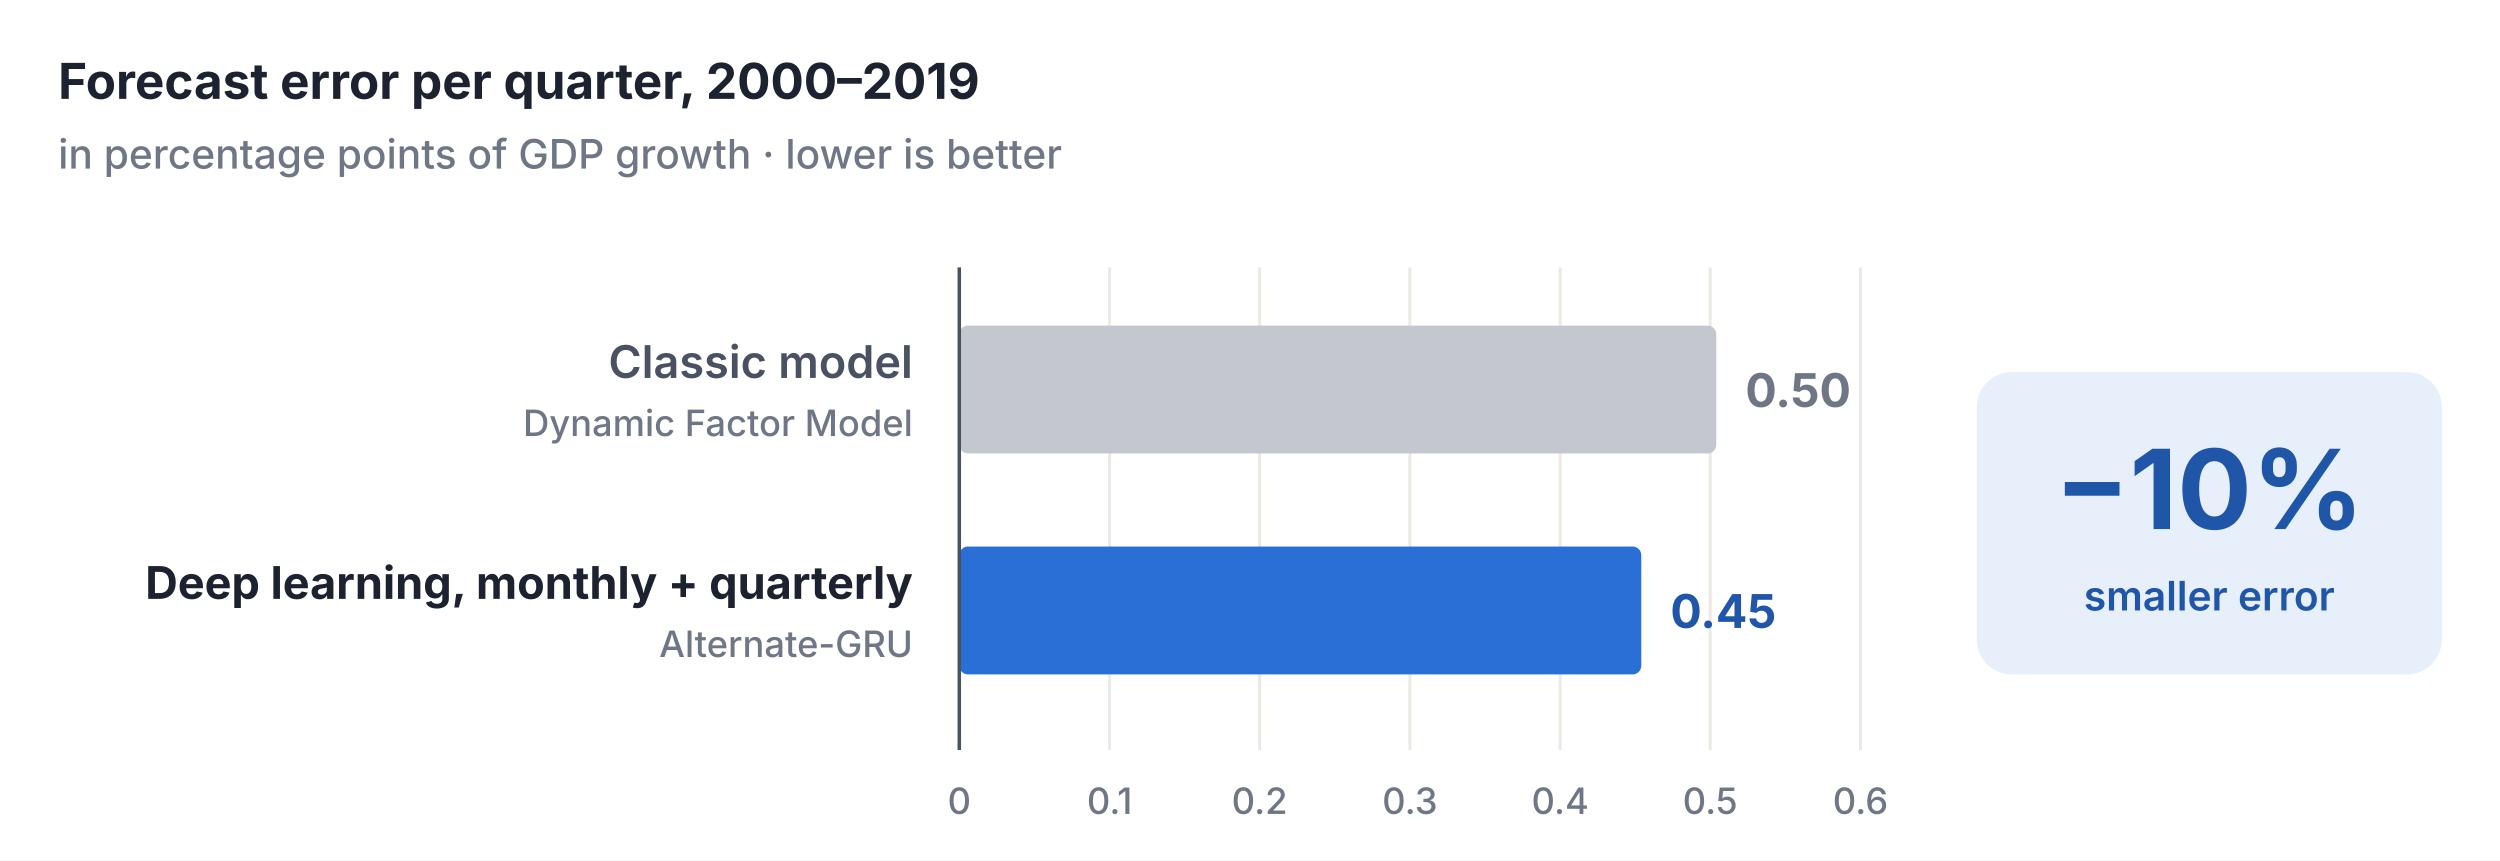
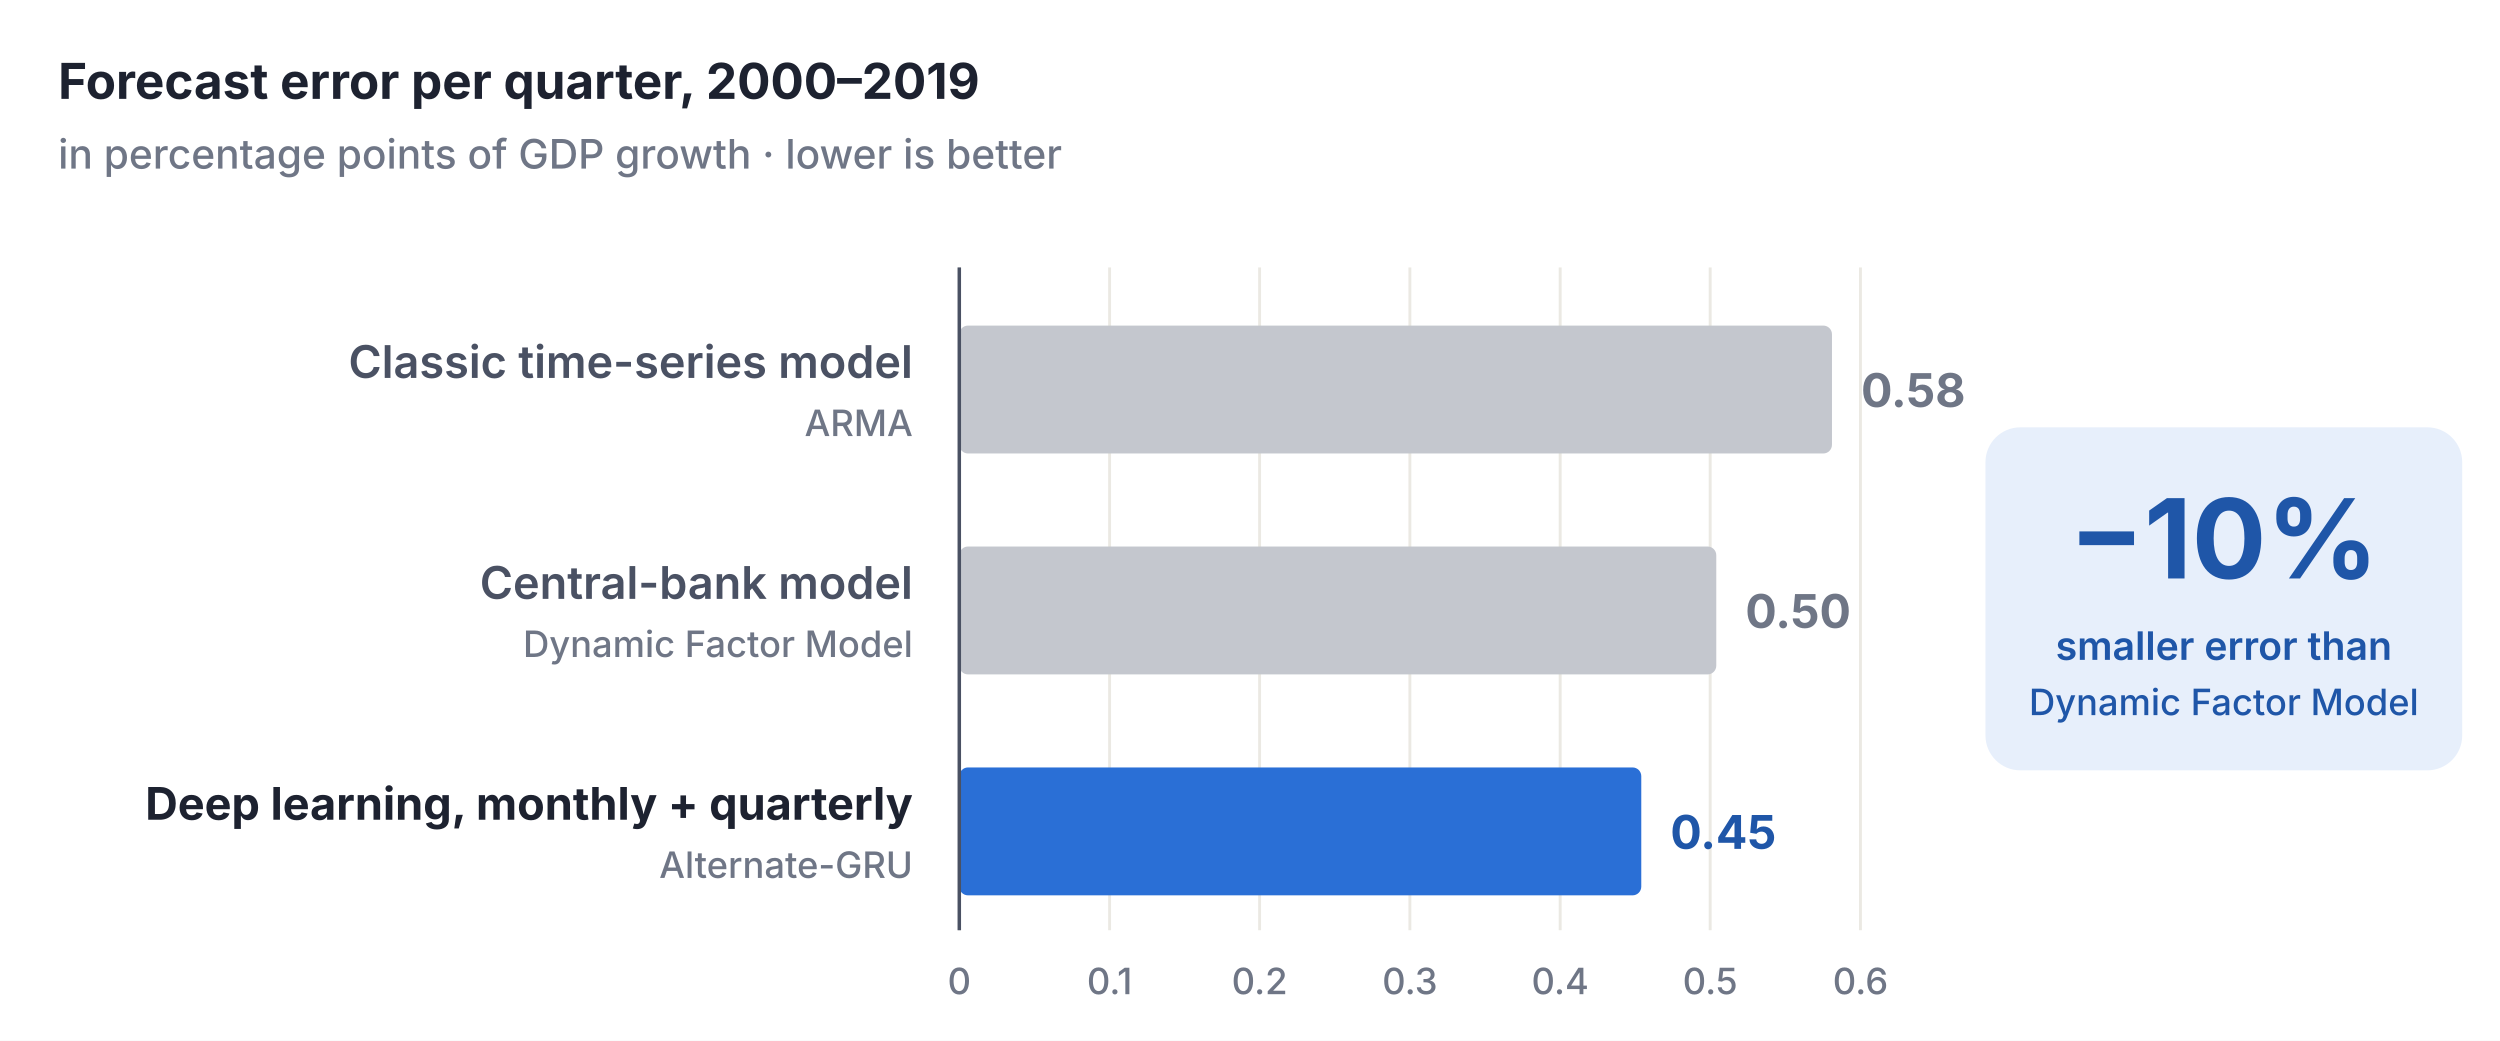
- <svg xmlns="http://www.w3.org/2000/svg" viewBox="0 0 860 296" width="860" height="296" font-family="Inter, 'Segoe UI', Helvetica, Arial, sans-serif">
-   <rect width="860" height="296" fill="#ffffff" />
+ <svg xmlns="http://www.w3.org/2000/svg" viewBox="0 0 860 358" width="860" height="358" font-family="Inter, 'Segoe UI', Helvetica, Arial, sans-serif">
+   <rect width="860" height="358" fill="#ffffff" />
  <text x="20" y="34" font-size="17" fill="#1d2230" font-weight="700" text-anchor="start">Forecast error per quarter, 2000–2019</text>
  <text x="20" y="58" font-size="14" fill="#6f7686" font-weight="500" text-anchor="start">in percentage points of GDP growth · lower is better</text>
-   <line x1="330.0" y1="92" x2="330.0" y2="258" stroke="#ebe9e3" stroke-width="1" />
-   <text x="330.0" y="280" font-size="12.5" fill="#6f7686" font-weight="500" text-anchor="middle">0</text>
-   <line x1="381.7" y1="92" x2="381.7" y2="258" stroke="#ebe9e3" stroke-width="1" />
-   <text x="381.7" y="280" font-size="12.5" fill="#6f7686" font-weight="500" text-anchor="middle">0.1</text>
-   <line x1="433.3" y1="92" x2="433.3" y2="258" stroke="#ebe9e3" stroke-width="1" />
-   <text x="433.3" y="280" font-size="12.5" fill="#6f7686" font-weight="500" text-anchor="middle">0.2</text>
-   <line x1="485.0" y1="92" x2="485.0" y2="258" stroke="#ebe9e3" stroke-width="1" />
-   <text x="485.0" y="280" font-size="12.5" fill="#6f7686" font-weight="500" text-anchor="middle">0.3</text>
-   <line x1="536.7" y1="92" x2="536.7" y2="258" stroke="#ebe9e3" stroke-width="1" />
-   <text x="536.7" y="280" font-size="12.5" fill="#6f7686" font-weight="500" text-anchor="middle">0.4</text>
-   <line x1="588.3" y1="92" x2="588.3" y2="258" stroke="#ebe9e3" stroke-width="1" />
-   <text x="588.3" y="280" font-size="12.5" fill="#6f7686" font-weight="500" text-anchor="middle">0.5</text>
-   <line x1="640.0" y1="92" x2="640.0" y2="258" stroke="#ebe9e3" stroke-width="1" />
-   <text x="640.0" y="280" font-size="12.5" fill="#6f7686" font-weight="500" text-anchor="middle">0.6</text>
-   <text x="314" y="130" font-size="15.5" fill="#4a5163" font-weight="600" text-anchor="end">Classic model</text>
-   <text x="314" y="150" font-size="12.5" fill="#6f7686" font-weight="500" text-anchor="end">Dynamic Factor Model</text>
-   <rect x="330" y="112" width="260.4" height="44" rx="3" fill="#c4c7ce" />
-   <text x="600.4" y="140" font-size="16" fill="#6f7686" font-weight="700" text-anchor="start">0.50</text>
-   <text x="314" y="206" font-size="15.5" fill="#1d2230" font-weight="700" text-anchor="end">Deep learning, monthly + quarterly</text>
-   <text x="314" y="226" font-size="12.5" fill="#6f7686" font-weight="500" text-anchor="end">Alternate-GRU</text>
-   <rect x="330" y="188" width="234.6" height="44" rx="3" fill="#2a6fd6" />
-   <text x="574.6" y="216" font-size="16" fill="#1f56a8" font-weight="700" text-anchor="start">0.45</text>
-   <line x1="330" y1="92" x2="330" y2="258" stroke="#4a5163" stroke-width="1.2" />
-   <rect x="680" y="128" width="160" height="104" rx="12" fill="#e7effb" />
-   <text x="760" y="182" font-size="38" fill="#1f56a8" font-weight="700" text-anchor="middle">−10%</text>
-   <text x="760" y="210" font-size="14" fill="#1f56a8" font-weight="600" text-anchor="middle">smaller error</text>
+   <line x1="330.0" y1="92" x2="330.0" y2="320" stroke="#ebe9e3" stroke-width="1" />
+   <text x="330.0" y="342" font-size="12.5" fill="#6f7686" font-weight="500" text-anchor="middle">0</text>
+   <line x1="381.7" y1="92" x2="381.7" y2="320" stroke="#ebe9e3" stroke-width="1" />
+   <text x="381.7" y="342" font-size="12.5" fill="#6f7686" font-weight="500" text-anchor="middle">0.1</text>
+   <line x1="433.3" y1="92" x2="433.3" y2="320" stroke="#ebe9e3" stroke-width="1" />
+   <text x="433.3" y="342" font-size="12.5" fill="#6f7686" font-weight="500" text-anchor="middle">0.2</text>
+   <line x1="485.0" y1="92" x2="485.0" y2="320" stroke="#ebe9e3" stroke-width="1" />
+   <text x="485.0" y="342" font-size="12.5" fill="#6f7686" font-weight="500" text-anchor="middle">0.3</text>
+   <line x1="536.7" y1="92" x2="536.7" y2="320" stroke="#ebe9e3" stroke-width="1" />
+   <text x="536.7" y="342" font-size="12.5" fill="#6f7686" font-weight="500" text-anchor="middle">0.4</text>
+   <line x1="588.3" y1="92" x2="588.3" y2="320" stroke="#ebe9e3" stroke-width="1" />
+   <text x="588.3" y="342" font-size="12.5" fill="#6f7686" font-weight="500" text-anchor="middle">0.5</text>
+   <line x1="640.0" y1="92" x2="640.0" y2="320" stroke="#ebe9e3" stroke-width="1" />
+   <text x="640.0" y="342" font-size="12.5" fill="#6f7686" font-weight="500" text-anchor="middle">0.6</text>
+   <text x="314" y="130" font-size="15.5" fill="#4a5163" font-weight="600" text-anchor="end">Classic time-series model</text>
+   <text x="314" y="150" font-size="12.5" fill="#6f7686" font-weight="500" text-anchor="end">ARMA</text>
+   <rect x="330" y="112" width="300.2" height="44" rx="3" fill="#c4c7ce" />
+   <text x="640.2" y="140" font-size="16" fill="#6f7686" font-weight="700" text-anchor="start">0.58</text>
+   <text x="314" y="206" font-size="15.5" fill="#4a5163" font-weight="600" text-anchor="end">Central-bank model</text>
+   <text x="314" y="226" font-size="12.5" fill="#6f7686" font-weight="500" text-anchor="end">Dynamic Factor Model</text>
+   <rect x="330" y="188" width="260.4" height="44" rx="3" fill="#c4c7ce" />
+   <text x="600.4" y="216" font-size="16" fill="#6f7686" font-weight="700" text-anchor="start">0.50</text>
+   <text x="314" y="282" font-size="15.5" fill="#1d2230" font-weight="700" text-anchor="end">Deep learning, monthly + quarterly</text>
+   <text x="314" y="302" font-size="12.5" fill="#6f7686" font-weight="500" text-anchor="end">Alternate-GRU</text>
+   <rect x="330" y="264" width="234.6" height="44" rx="3" fill="#2a6fd6" />
+   <text x="574.6" y="292" font-size="16" fill="#1f56a8" font-weight="700" text-anchor="start">0.45</text>
+   <line x1="330" y1="92" x2="330" y2="320" stroke="#4a5163" stroke-width="1.2" />
+   <rect x="683" y="147" width="164" height="118" rx="12" fill="#e7effb" />
+   <text x="765" y="199" font-size="38" fill="#1f56a8" font-weight="700" text-anchor="middle">−10%</text>
+   <text x="765" y="227" font-size="13.5" fill="#1f56a8" font-weight="600" text-anchor="middle">smaller error than</text>
+   <text x="765" y="246" font-size="12.5" fill="#1f56a8" font-weight="500" text-anchor="middle">Dynamic Factor Model</text>
</svg>
